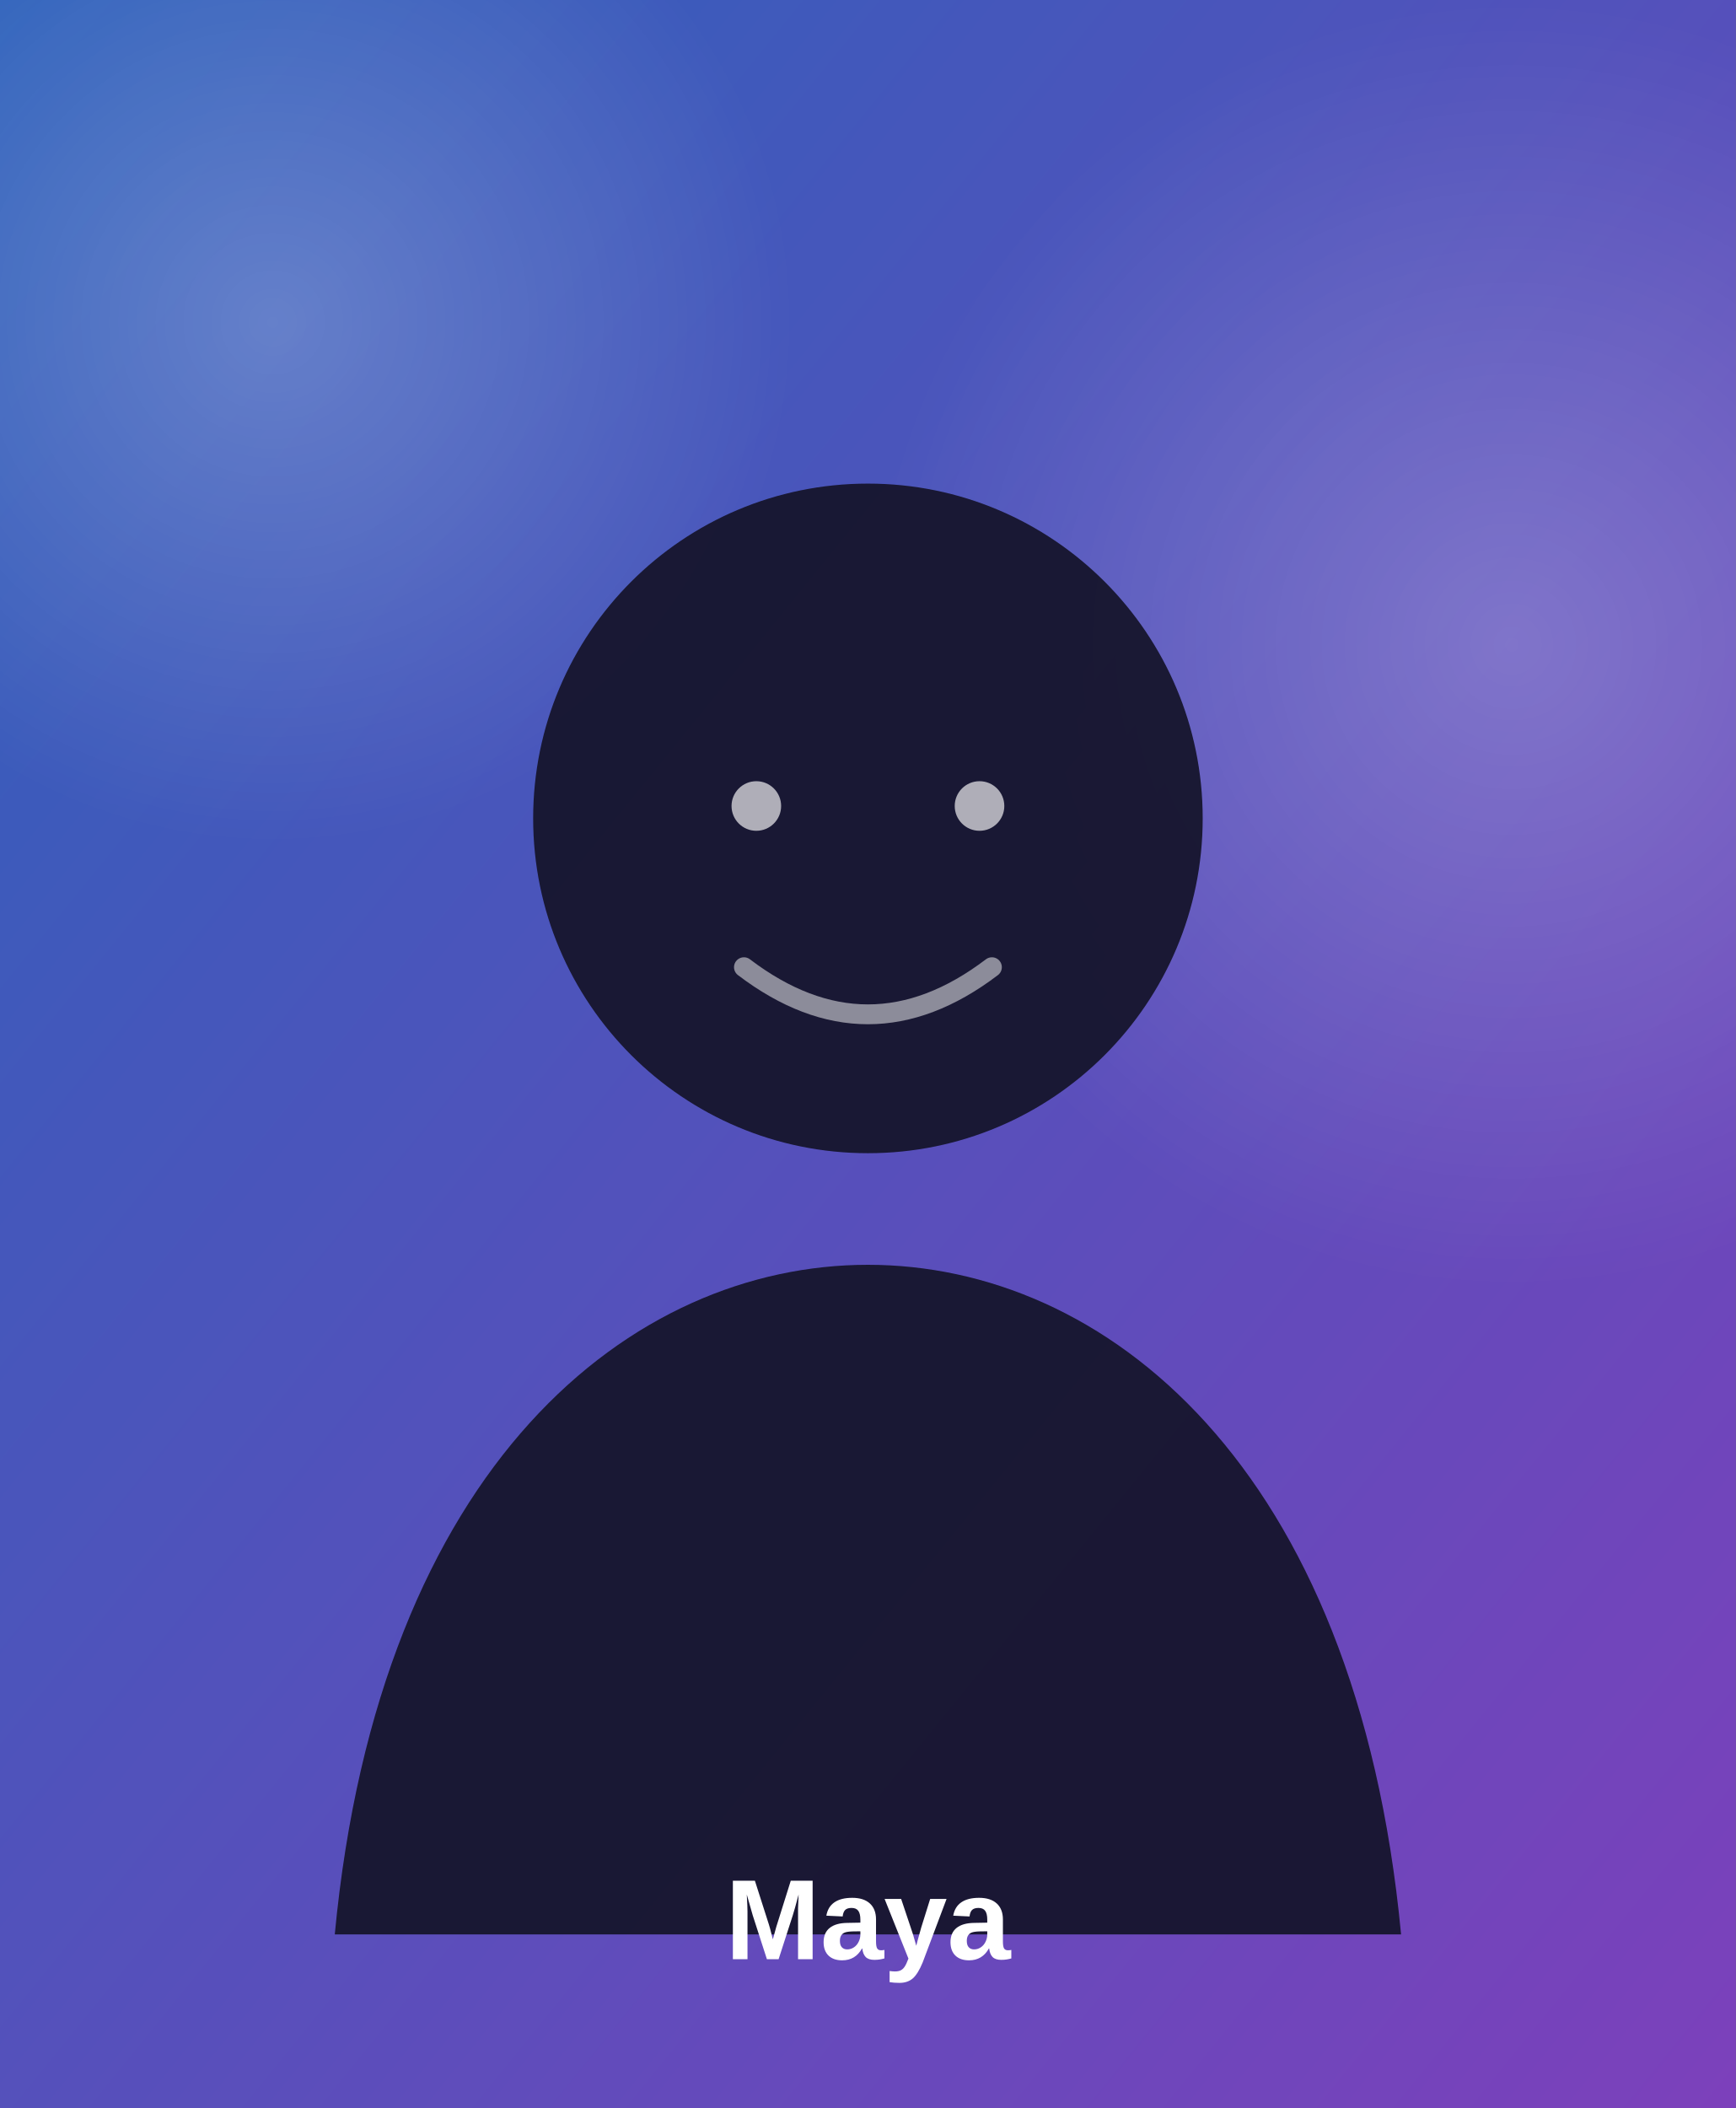
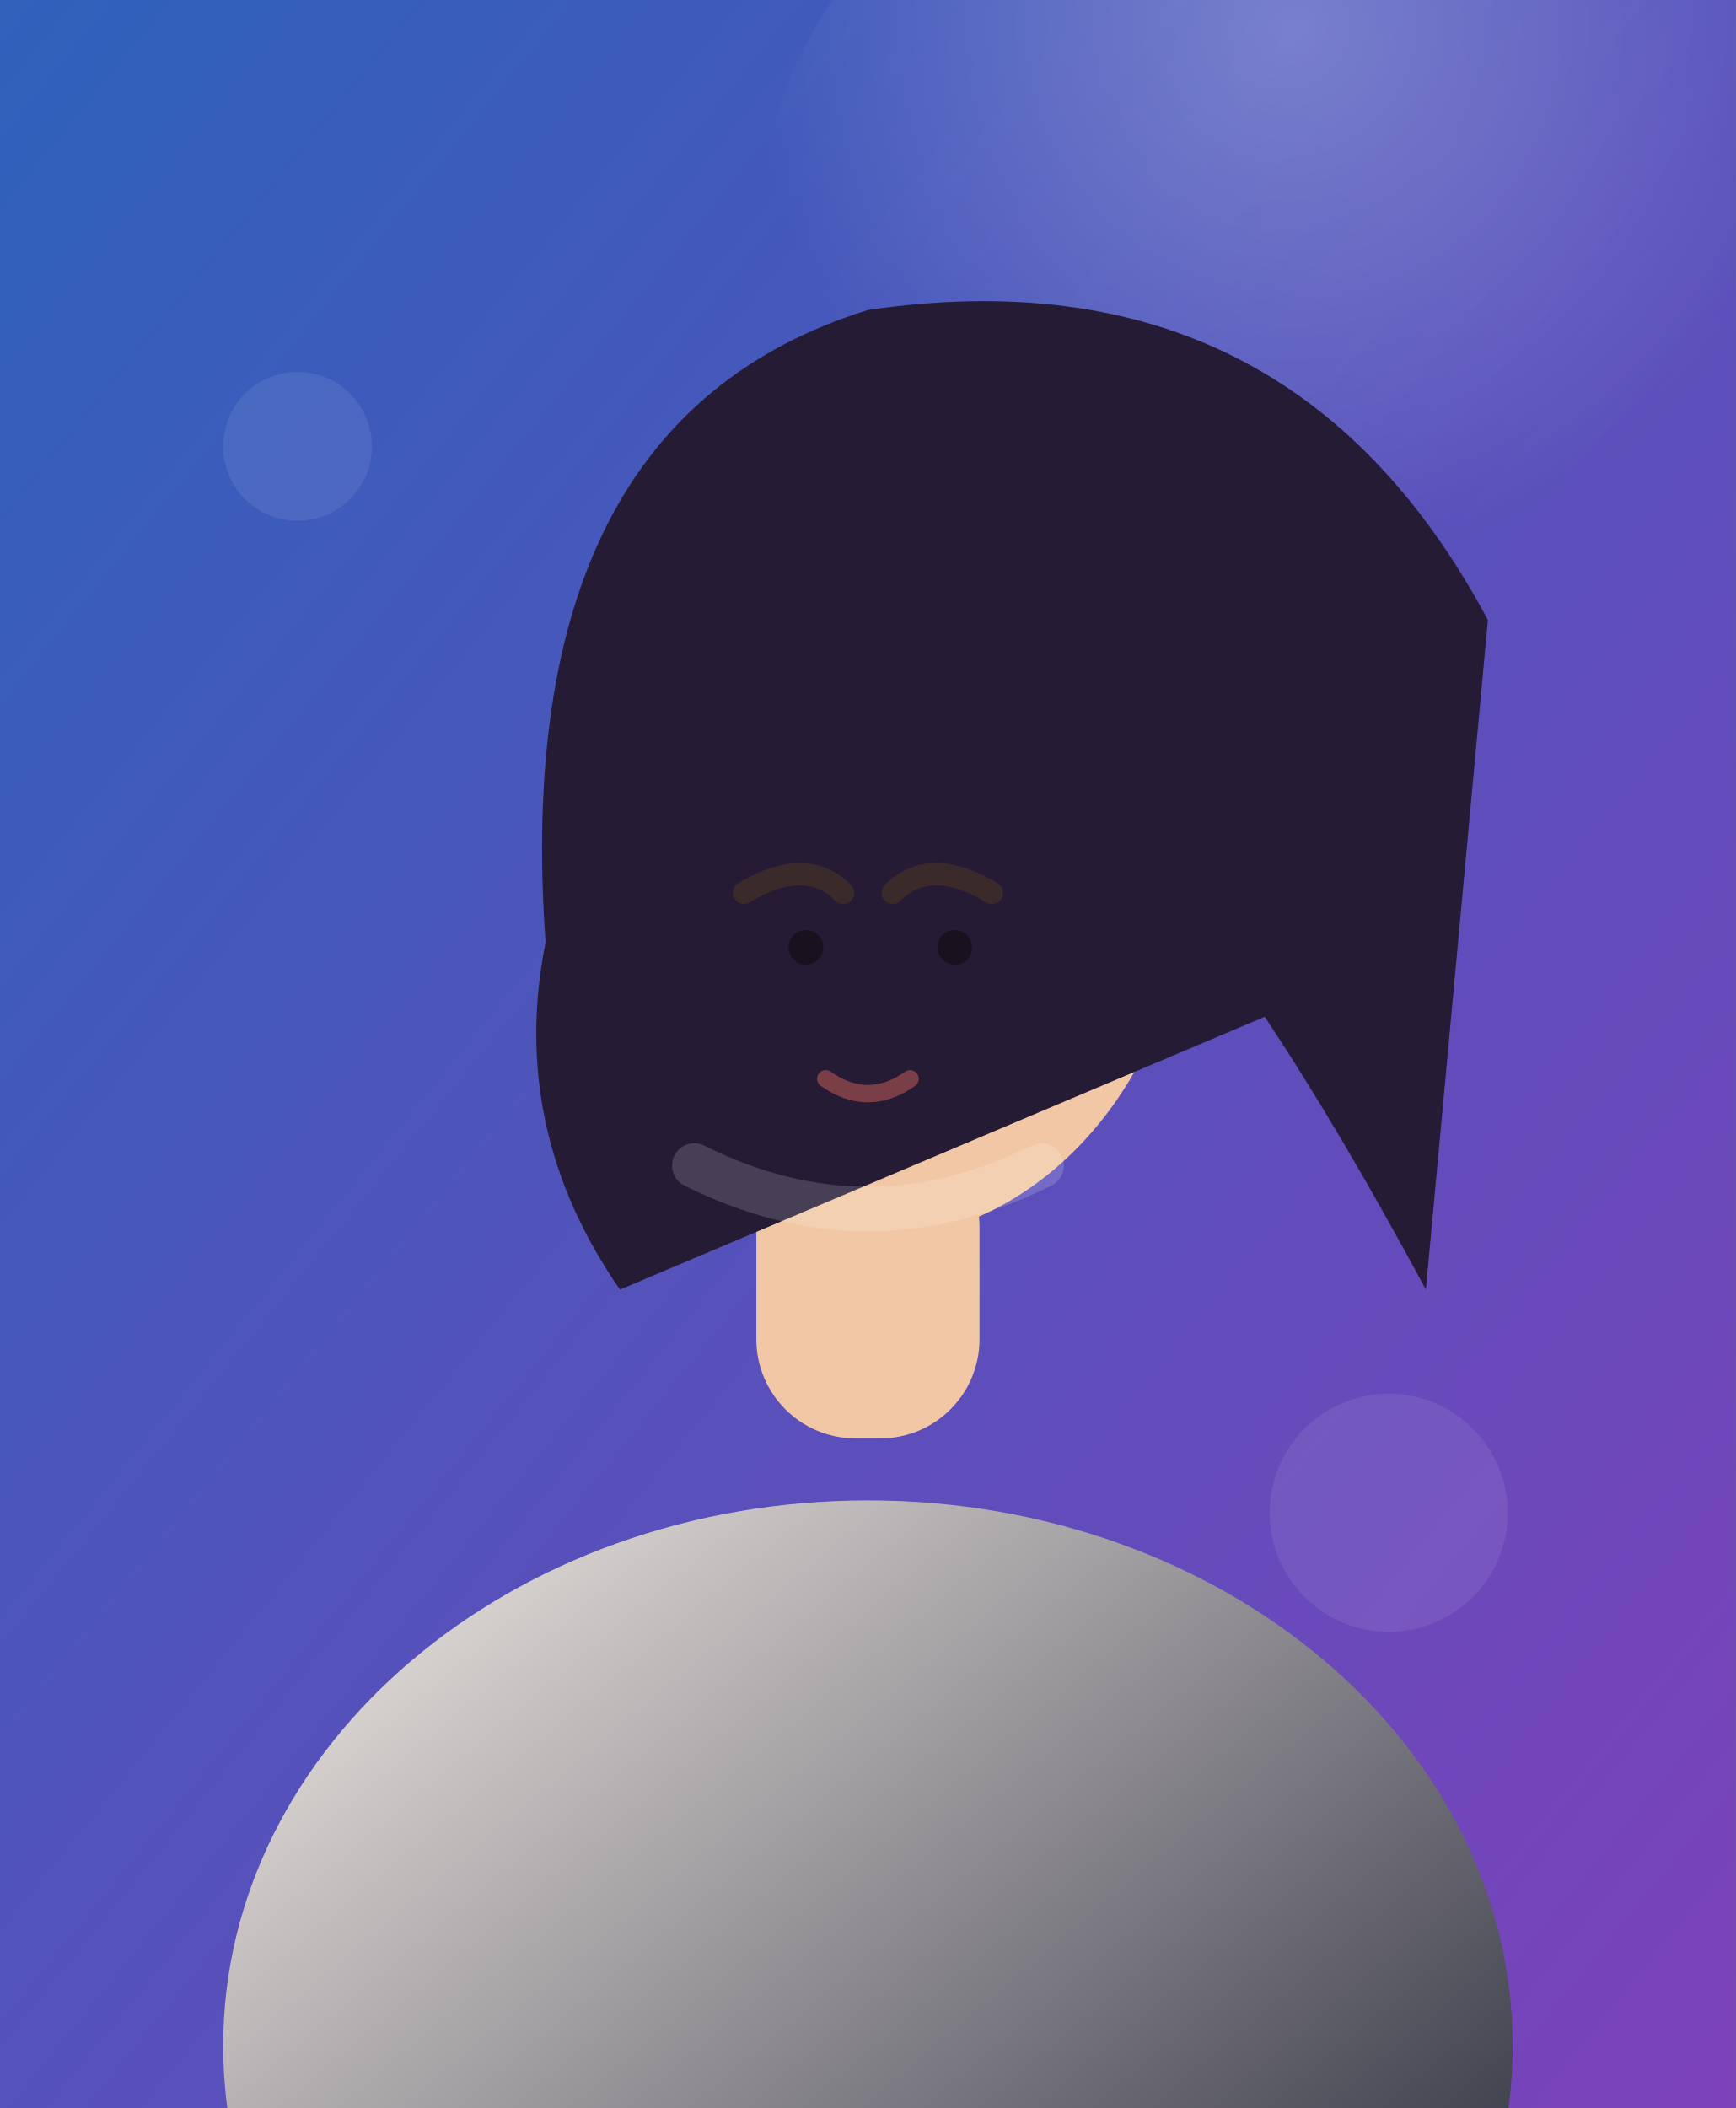
<svg xmlns="http://www.w3.org/2000/svg" viewBox="0 0 700 850">
  <defs>
-     <linearGradient id="g" x1="0" y1="0" x2="1" y2="1">
+     <linearGradient id="bg" x1="0" y1="0" x2="1" y2="1">
      <stop stop-color="#3b82f6" />
      <stop offset="1" stop-color="#a855f7" />
    </linearGradient>
-     <radialGradient id="b">
-       <stop stop-color="#fff" stop-opacity=".22" />
+     <radialGradient id="light" cx="50%" cy="25%">
+       <stop stop-color="#fff" stop-opacity=".25" />
      <stop offset="1" stop-color="#fff" stop-opacity="0" />
    </radialGradient>
+     <linearGradient id="shirt" x1="0" y1="0" x2="1" y2="1">
+       <stop stop-color="#f7f0ea" />
+       <stop offset="1" stop-color="#101326" />
+     </linearGradient>
  </defs>
-   <rect width="700" height="850" fill="#090b20" />
-   <rect width="700" height="850" fill="url(#g)" opacity=".72" />
-   <circle cx="110" cy="130" r="210" fill="url(#b)" />
-   <circle cx="610" cy="260" r="260" fill="url(#b)" />
-   <circle cx="350" cy="330" r="135" fill="#16152d" opacity=".95" />
-   <path d="M135 780c18-190 120-270 215-270s197 80 215 270" fill="#16152d" opacity=".95" />
-   <circle cx="305" cy="325" r="10" fill="#fff" opacity=".65" />
-   <circle cx="395" cy="325" r="10" fill="#fff" opacity=".65" />
-   <path d="M300 390q50 38 100 0" fill="none" stroke="#fff" stroke-width="8" stroke-linecap="round" opacity=".5" />
-   <text x="350" y="790" text-anchor="middle" fill="#fff" font-family="Arial,sans-serif" font-size="46" font-weight="700">Maya</text>
+   <rect width="700" height="850" fill="#0a0d20" />
+   <rect width="700" height="850" fill="url(#bg)" opacity=".72" />
+   <circle cx="520" cy="120" r="220" fill="url(#light)" />
+   <ellipse cx="350" cy="825" rx="260" ry="220" fill="url(#shirt)" />
+   <rect x="305" y="455" width="90" height="125" rx="40" fill="#f2c7a5" />
+   <ellipse cx="350" cy="345" rx="130" ry="155" fill="#f2c7a5" />
+   <path d="M220 380 Q205 170 350 125 Q520 100 600 250 L575 520 Q540 455 510 410 L250 520 Q205 455 220 380Z" fill="#251b35" />
+   <path d="M300 360 Q325 345 340 360" fill="none" stroke="#3b2a2a" stroke-width="9" stroke-linecap="round" />
+   <path d="M360 360 Q375 345 400 360" fill="none" stroke="#3b2a2a" stroke-width="9" stroke-linecap="round" />
+   <circle cx="325" cy="382" r="7" fill="#17121d" />
+   <circle cx="385" cy="382" r="7" fill="#17121d" />
+   <path d="M333 435 Q350 447 367 435" fill="none" stroke="#7a3f46" stroke-width="7" stroke-linecap="round" />
+   <path d="M280 470 Q350 505 420 470" fill="none" stroke="#fff" stroke-opacity=".16" stroke-width="18" stroke-linecap="round" />
+   <circle cx="560" cy="610" r="48" fill="#fff" fill-opacity=".08" />
+   <circle cx="120" cy="180" r="30" fill="#fff" fill-opacity=".08" />
</svg>
